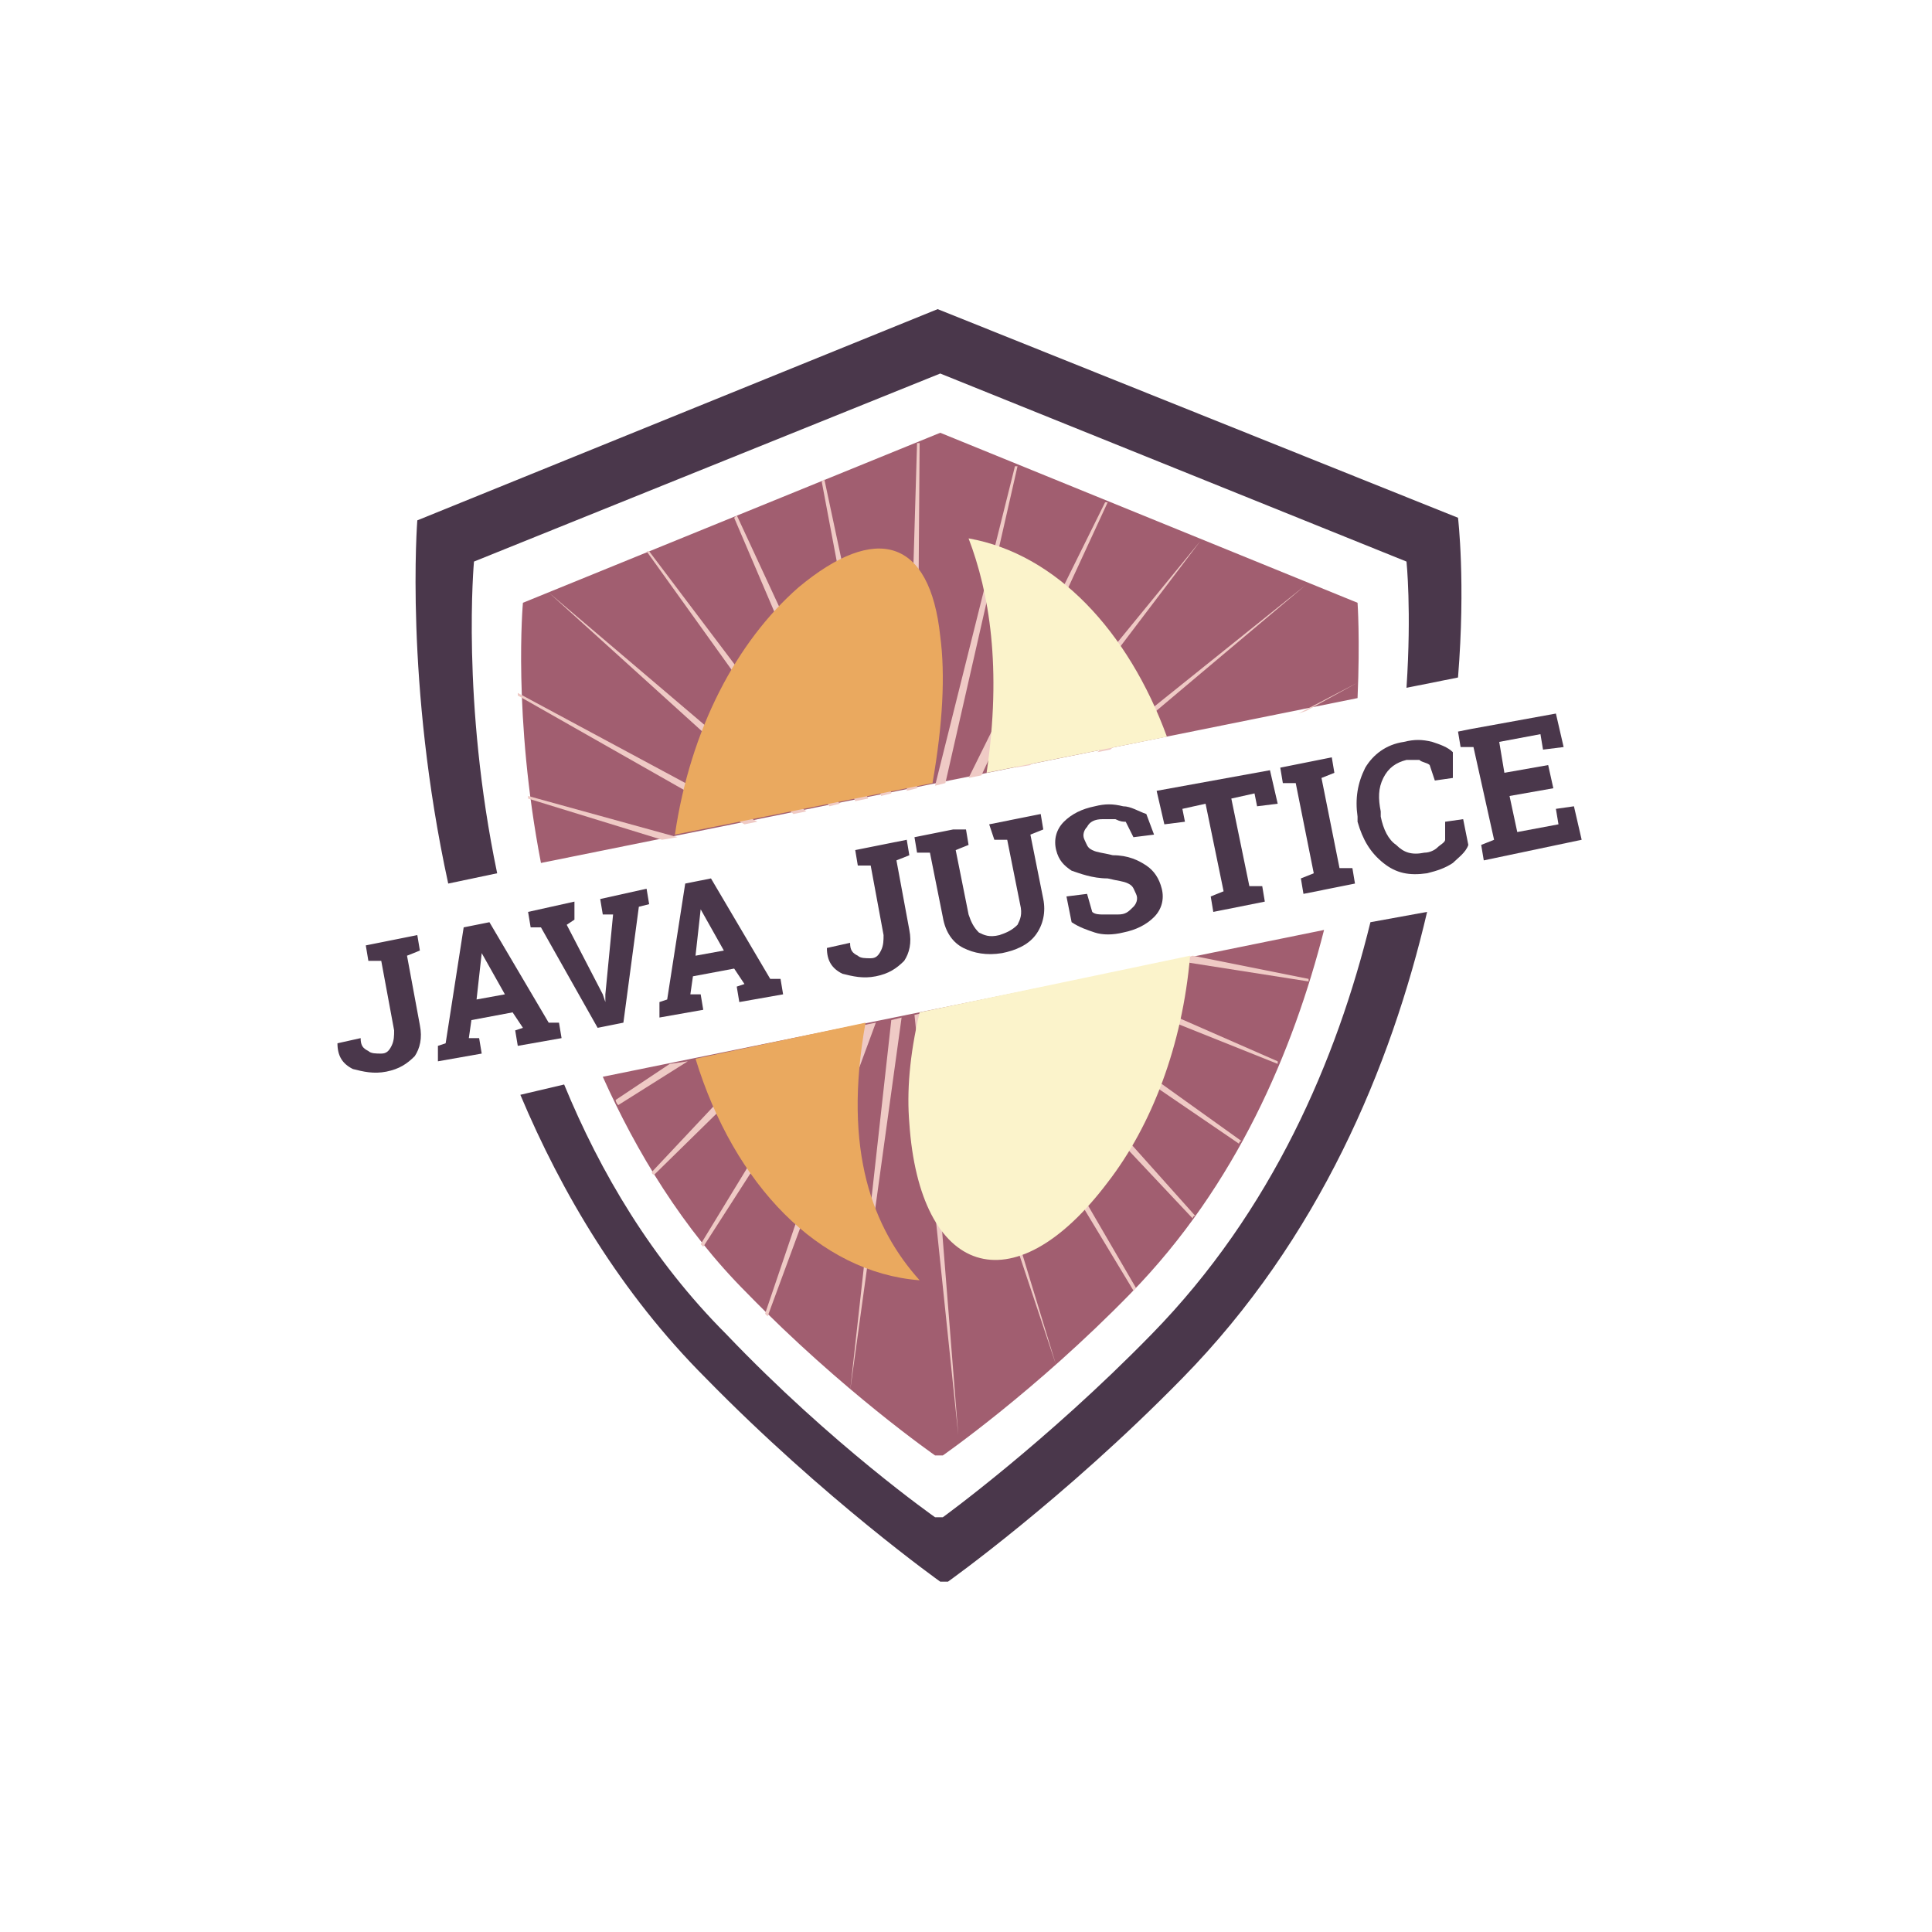
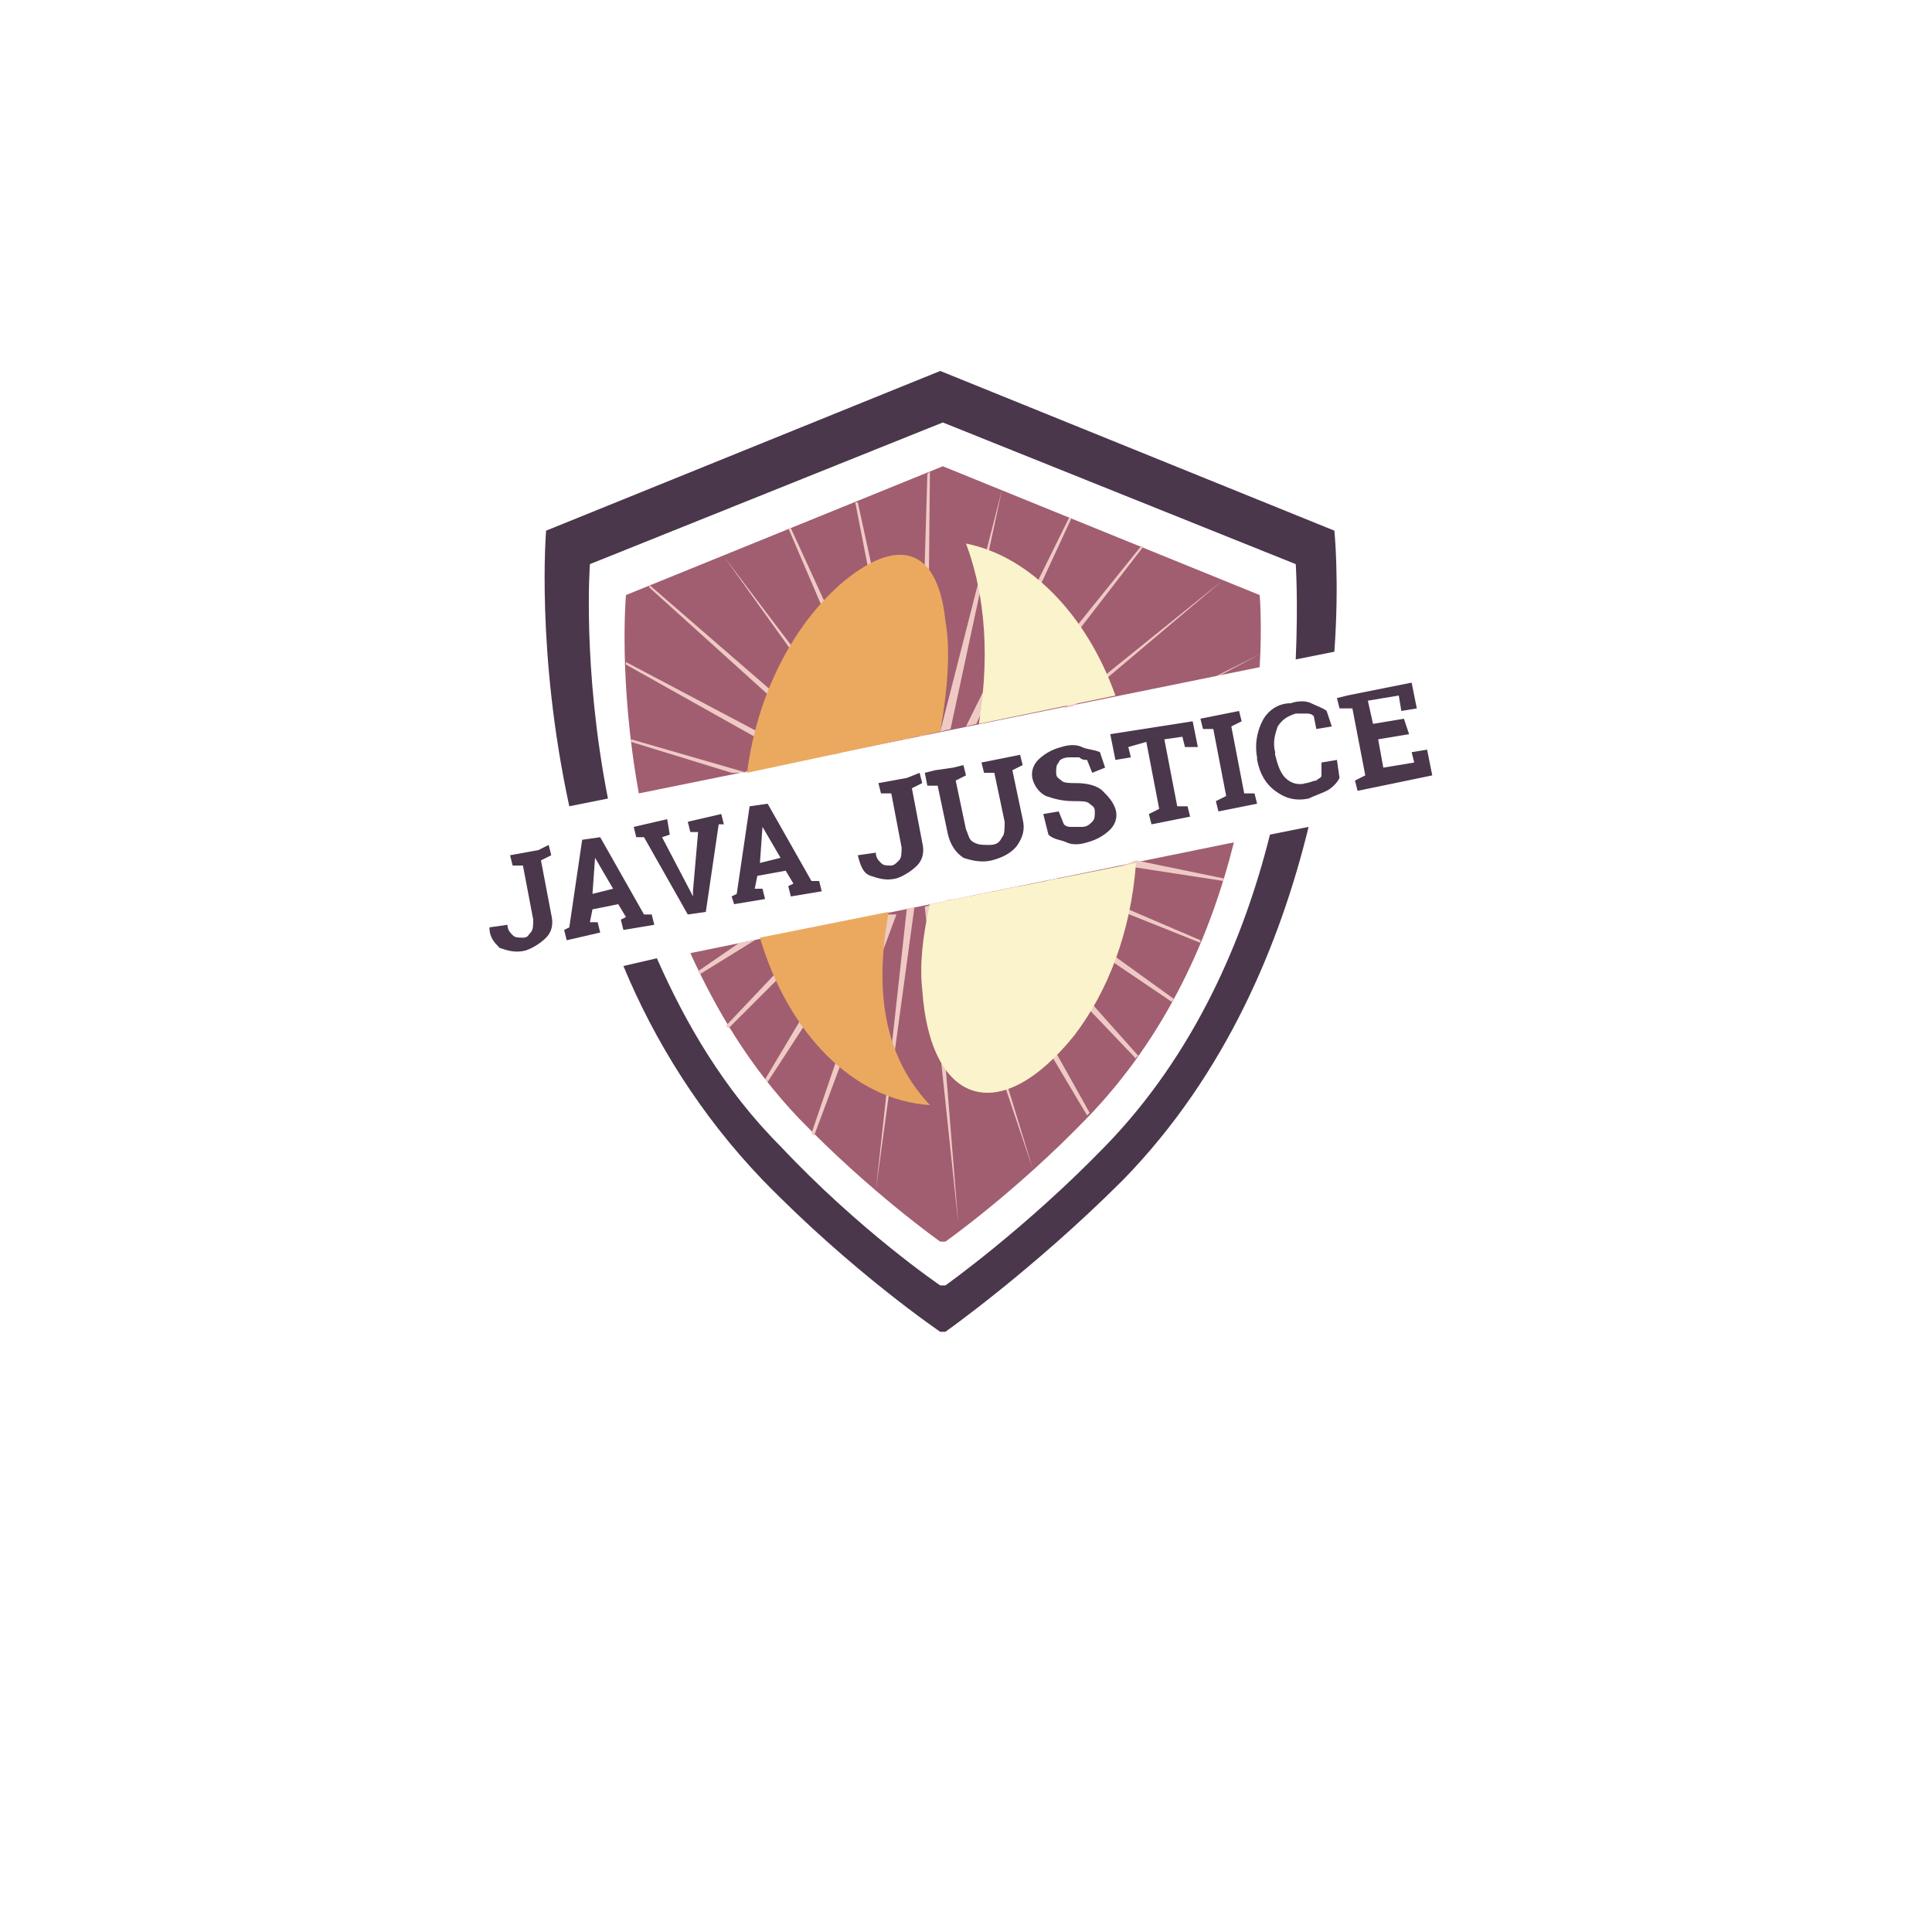
<svg xmlns="http://www.w3.org/2000/svg" version="1.1" id="Layer_1" x="0px" y="0px" viewBox="0 0 75 75" style="enable-background:new 0 0 75 75;" xml:space="preserve">
  <style type="text/css">
	.st0{fill:#A15E70;}
	.st1{fill:#EFCAC5;}
	.st2{fill-rule:evenodd;clip-rule:evenodd;fill:#FBF3CB;}
	.st3{fill-rule:evenodd;clip-rule:evenodd;fill:#EAA95F;}
	.st4{fill:#4A374B;}
</style>
  <g>
-     <path class="st0" d="M23.4,41.8c1.3,2.9,3.1,5.9,5.6,8.4c3.7,3.8,7.3,6.3,7.3,6.3h0.3c0,0,3.6-2.5,7.3-6.3   c4.1-4.2,6.3-9.4,7.5-14.1L23.4,41.8z" />
-     <path class="st0" d="M52.7,27.1c0.1-2.3,0-3.7,0-3.7l-16.2-6.6l-16.2,6.6c0,0-0.4,4.4,0.7,10.1L52.7,27.1z" />
+     <path class="st0" d="M26.8,37c1,2.2,2.3,4.4,4.2,6.4c2.8,2.9,5.5,4.8,5.5,4.8h0.2c0,0,2.7-1.9,5.5-4.8c3.1-3.2,4.8-7.1,5.7-10.7   L26.8,37z" />
+     <path class="st0" d="M48.9,25.9c0.1-1.7,0-2.8,0-2.8l-12.3-5l-12.3,5c0,0-0.3,3.3,0.5,7.7L48.9,25.9z" />
  </g>
  <g>
-     <polygon class="st1" points="34.6,30.8 32,18.6 31.9,18.7 34.2,30.9  " />
-     <path class="st1" d="M20.5,30.9c0,0,0,0.1,0,0.1l5.2,1.6l0.6-0.1L20.5,30.9z" />
-     <polygon class="st1" points="33.7,31 28.6,20 28.5,20.1 33.2,31.1  " />
-     <polygon class="st1" points="32.6,31.2 25.2,21.4 25.1,21.4 32.2,31.3  " />
-     <polygon class="st1" points="31.3,31.5 21.3,23 21.3,23 30.8,31.6  " />
-     <polygon class="st1" points="35.6,30.6 35.7,17.2 35.6,17.2 35.2,30.7  " />
-     <path class="st1" d="M50.7,27.6l2-1.1v0l-2.3,1.2L50.7,27.6z" />
-     <polygon class="st1" points="43.1,29.1 50.7,22.7 50.7,22.7 42.6,29.2  " />
-     <path class="st1" d="M28.9,32l0.5-0.1l-9.3-5c0,0,0,0.1,0,0.1L28.9,32z" />
-     <polygon class="st1" points="40,29.7 46.6,21 46.6,21 39.4,29.8  " />
-     <polygon class="st1" points="36.7,30.4 39.5,18.1 39.4,18.1 36.3,30.5  " />
-     <polygon class="st1" points="38.1,30.1 43,19.5 42.9,19.5 37.6,30.2  " />
-     <path class="st1" d="M38.3,38.8l8,8.5c0,0,0-0.1,0.1-0.1l-7.6-8.5L38.3,38.8z" />
-     <path class="st1" d="M37.3,39l6.7,11.1c0,0,0,0,0.1-0.1L37.7,39L37.3,39z" />
-     <path class="st1" d="M39.6,38.6l8.5,5.8c0,0,0-0.1,0.1-0.1l-8.1-5.8L39.6,38.6z" />
-     <path class="st1" d="M36.4,39.2L41,53c0,0,0,0,0,0l-4.2-13.8L36.4,39.2z" />
-     <path class="st1" d="M41.6,38.1l8,3.2c0,0,0-0.1,0-0.1L42.3,38L41.6,38.1z" />
-     <path class="st1" d="M45.7,37.3l5.1,0.8c0,0,0-0.1,0-0.1l-4.5-0.9L45.7,37.3z" />
-     <path class="st1" d="M30,40.5l-4.7,5c0,0,0,0.1,0.1,0.1l5.3-5.2L30,40.5z" />
-     <path class="st1" d="M32.2,40.1l-5,8.2c0,0,0.1,0.1,0.1,0.1l5.4-8.4L32.2,40.1z" />
-     <path class="st1" d="M26,41.3l-2.1,1.4c0,0,0,0.1,0.1,0.2l2.7-1.7L26,41.3z" />
-     <path class="st1" d="M33.5,39.8L29.7,51c0,0,0,0,0.1,0.1L34,39.7L33.5,39.8z" />
-     <polygon class="st1" points="35.5,39.4 37.2,55.7 35.9,39.3  " />
-     <path class="st1" d="M34.6,39.6L33,54c0,0,0,0,0,0l2-14.5L34.6,39.6z" />
+     <polygon class="st1" points="35.3,28.7 33.3,19.5 33.2,19.5 35,28.7  " />
+     <path class="st1" d="M24.5,28.7c0,0,0,0.1,0,0.1l3.9,1.2L29,30L24.5,28.7z" />
+     <polygon class="st1" points="34.5,28.8 30.7,20.5 30.6,20.5 34.2,28.9  " />
+     <polygon class="st1" points="33.7,29 28.1,21.6 28.1,21.6 33.4,29  " />
+     <polygon class="st1" points="32.7,29.2 25.2,22.7 25.2,22.8 32.4,29.3  " />
+     <polygon class="st1" points="36,28.5 36.1,18.3 36,18.4 35.7,28.6  " />
+     <path class="st1" d="M47.4,26.2l1.5-0.8v0l-1.8,0.9L47.4,26.2z" />
+     <polygon class="st1" points="41.7,27.4 47.5,22.5 47.5,22.5 41.3,27.5  " />
+     <path class="st1" d="M30.9,29.5l0.4-0.1l-7-3.7c0,0,0,0.1,0,0.1L30.9,29.5z" />
+     <polygon class="st1" points="39.3,27.8 44.4,21.2 44.3,21.2 38.9,27.9  " />
+     <polygon class="st1" points="36.9,28.3 38.9,19 38.9,19 36.5,28.4  " />
+     <polygon class="st1" points="37.9,28.1 41.6,20.1 41.5,20.1 37.5,28.2  " />
+     <path class="st1" d="M38,34.7l6.1,6.4c0,0,0-0.1,0.1-0.1l-5.7-6.4L38,34.7z" />
+     <path class="st1" d="M37.2,34.9l5,8.4c0,0,0,0,0.1-0.1l-4.7-8.4L37.2,34.9z" />
+     <path class="st1" d="M39,34.5l6.5,4.4c0,0,0-0.1,0.1-0.1l-6.1-4.4L39,34.5z" />
+     <path class="st1" d="M36.6,35l3.5,10.4c0,0,0,0,0,0l-3.2-10.5L36.6,35z" />
+     <path class="st1" d="M40.6,34.2l6,2.4c0,0,0-0.1,0-0.1L41,34.1L40.6,34.2z" />
+     <path class="st1" d="M43.6,33.6l3.9,0.6c0,0,0-0.1,0-0.1l-3.4-0.7L43.6,33.6z" />
+     <path class="st1" d="M31.8,36l-3.6,3.8c0,0,0,0.1,0.1,0.1l4-4L31.8,36z" />
+     <path class="st1" d="M33.4,35.7l-3.7,6.2c0,0,0.1,0.1,0.1,0.1l4.1-6.3L33.4,35.7z" />
+     <path class="st1" d="M28.7,36.6l-1.6,1.1c0,0,0,0.1,0.1,0.1l2.1-1.3L28.7,36.6z" />
+     <path class="st1" d="M34.4,35.5l-2.9,8.5c0,0,0,0,0.1,0.1l3.2-8.6L34.4,35.5z" />
+     <polygon class="st1" points="35.9,35.2 37.2,47.5 36.2,35.1  " />
+     <path class="st1" d="M35.2,35.3L34,46.2c0,0,0,0,0,0l1.5-11L35.2,35.3z" />
  </g>
  <g>
-     <path class="st2" d="M38.3,30l7-1.4c-1.5-4.1-4.3-7.1-7.7-7.7C38.4,23,38.9,25.9,38.3,30z" />
-     <path class="st2" d="M35.7,39.3c-0.4,1.7-0.5,3.1-0.4,4.3c0.4,5.9,4,7.2,7.7,2.3c1.7-2.2,2.9-5.3,3.2-8.8L35.7,39.3z" />
+     <path class="st2" d="M38,28.1l5.3-1.1c-1.1-3.1-3.3-5.4-5.8-5.9C38.1,22.7,38.5,25,38,28.1z" />
+     <path class="st2" d="M36.1,35.1c-0.3,1.3-0.4,2.4-0.3,3.3c0.3,4.5,3,5.4,5.9,1.8c1.3-1.7,2.2-4,2.4-6.7L36.1,35.1z" />
  </g>
  <g>
-     <path class="st3" d="M36.2,30.4c0.4-2.3,0.5-4.2,0.3-5.7c-0.4-3.8-2.5-4.4-5.5-1.9c-2.4,2.1-4.2,5.5-4.8,9.6L36.2,30.4z" />
-     <path class="st3" d="M33.6,39.7L27,41.1c1.5,4.9,4.8,8.3,8.7,8.6C33.9,47.7,32.7,44.7,33.6,39.7z" />
+     <path class="st3" d="M36.5,28.4c0.3-1.7,0.4-3.2,0.2-4.3c-0.3-2.9-1.9-3.3-4.1-1.4c-1.8,1.6-3.2,4.2-3.6,7.3L36.5,28.4z" />
+     <path class="st3" d="M34.5,35.4l-5,1c1.1,3.7,3.6,6.3,6.6,6.5C34.7,41.4,33.8,39.2,34.5,35.4z" />
  </g>
  <g>
-     <path class="st4" d="M53.2,35.8c-1.3,5.3-3.8,11.2-8.5,16c-4.1,4.2-8.1,7.1-8.1,7.1h-0.3c0,0-4-2.8-8.1-7.1   c-2.9-2.9-4.9-6.3-6.3-9.7l-1.7,0.4c1.6,3.8,3.9,7.7,7.2,11c4.6,4.7,9.1,7.9,9.1,7.9h0.3c0,0,4.5-3.2,9.1-7.9   c5.3-5.4,8.1-12.1,9.5-18.1L53.2,35.8z" />
-     <path class="st4" d="M19.3,33.9c-1.4-6.7-0.9-12.1-0.9-12.1l18.1-7.3l18.1,7.3c0,0,0.2,1.9,0,4.9l2-0.4c0.3-3.7,0-6.2,0-6.2   L36.4,12l-20.2,8.2c0,0-0.5,6.3,1.2,14.1L19.3,33.9z" />
+     <path class="st4" d="M49.3,32.4c-1,4-2.9,8.5-6.4,12.1c-3.1,3.2-6.2,5.4-6.2,5.4h-0.2c0,0-3.1-2.1-6.2-5.4   c-2.2-2.2-3.7-4.8-4.8-7.3l-1.3,0.3c1.2,2.9,3,5.8,5.4,8.3c3.5,3.6,6.9,5.9,6.9,5.9h0.2c0,0,3.4-2.4,6.9-5.9   c4-4.1,6.1-9.2,7.2-13.7L49.3,32.4z" />
+     <path class="st4" d="M23.6,31c-1-5.1-0.7-9.1-0.7-9.1l13.7-5.5l13.7,5.5c0,0,0.1,1.4,0,3.7l1.5-0.3c0.2-2.8,0-4.7,0-4.7l-15.3-6.2   l-15.3,6.2c0,0-0.4,4.7,0.9,10.7L23.6,31z" />
  </g>
  <g>
-     <path class="st4" d="M16.2,36.3l0.1,0.6l-0.5,0.2l0.5,2.7c0.1,0.5,0,0.9-0.2,1.2c-0.3,0.3-0.6,0.5-1.1,0.6c-0.5,0.1-0.9,0-1.3-0.1   c-0.4-0.2-0.6-0.5-0.6-1v0l0.9-0.2c0,0.3,0.1,0.4,0.3,0.5c0.1,0.1,0.3,0.1,0.5,0.1c0.2,0,0.3-0.1,0.4-0.3c0.1-0.2,0.1-0.4,0.1-0.6   l-0.5-2.7h-0.5l-0.1-0.6l1.5-0.3L16.2,36.3z" />
-     <path class="st4" d="M17,40.6l0.3-0.1L18,36l1-0.2l2.3,3.9l0.4,0l0.1,0.6l-1.7,0.3L20,40l0.3-0.1l-0.4-0.6l-1.6,0.3l-0.1,0.7h0.4   l0.1,0.6l-1.7,0.3L17,40.6z M18.5,38.8l1.1-0.2L18.7,37h0L18.5,38.8z" />
-     <path class="st4" d="M22.3,35.7L22,35.9l1.4,2.7l0.1,0.3h0v-0.3l0.3-3.1h-0.4l-0.1-0.6l1.8-0.4l0.1,0.6l-0.4,0.1l-0.6,4.5l-1,0.2   L21,36l-0.4,0l-0.1-0.6l1.8-0.4L22.3,35.7z" />
-     <path class="st4" d="M25.6,38.9l0.3-0.1l0.7-4.5l1-0.2l2.3,3.9l0.4,0l0.1,0.6l-1.7,0.3l-0.1-0.6l0.3-0.1l-0.4-0.6l-1.6,0.3   l-0.1,0.7h0.4l0.1,0.6l-1.7,0.3L25.6,38.9z M27,37.1l1.1-0.2l-0.9-1.6h0L27,37.1z" />
-     <path class="st4" d="M35.2,32.6l0.1,0.6l-0.5,0.2l0.5,2.7c0.1,0.5,0,0.9-0.2,1.2c-0.3,0.3-0.6,0.5-1.1,0.6c-0.5,0.1-0.9,0-1.3-0.1   c-0.4-0.2-0.6-0.5-0.6-1v0l0.9-0.2c0,0.3,0.1,0.4,0.3,0.5c0.1,0.1,0.3,0.1,0.5,0.1c0.2,0,0.3-0.1,0.4-0.3c0.1-0.2,0.1-0.4,0.1-0.6   l-0.5-2.7h-0.5L33.2,33l1.5-0.3L35.2,32.6z" />
-     <path class="st4" d="M37.5,32.2l0.1,0.6L37.1,33l0.5,2.5c0.1,0.3,0.2,0.5,0.4,0.7c0.2,0.1,0.4,0.2,0.8,0.1c0.3-0.1,0.5-0.2,0.7-0.4   c0.1-0.2,0.2-0.4,0.1-0.8l-0.5-2.5h-0.5L38.4,32l2-0.4l0.1,0.6L40,32.4l0.5,2.5c0.1,0.5,0,1-0.3,1.4c-0.3,0.4-0.8,0.6-1.3,0.7   c-0.6,0.1-1.1,0-1.5-0.2c-0.4-0.2-0.7-0.6-0.8-1.2l-0.5-2.5h-0.5l-0.1-0.6l0.5-0.1l1-0.2L37.5,32.2z" />
-     <path class="st4" d="M44.8,32.4L44,32.5l-0.3-0.6c-0.1,0-0.2,0-0.4-0.1c-0.2,0-0.4,0-0.5,0c-0.3,0-0.5,0.1-0.6,0.3   c-0.1,0.1-0.2,0.3-0.1,0.5s0.1,0.3,0.3,0.4c0.2,0.1,0.4,0.1,0.8,0.2c0.6,0,1,0.2,1.3,0.4s0.5,0.5,0.6,0.9c0.1,0.4,0,0.8-0.3,1.1   c-0.3,0.3-0.7,0.5-1.2,0.6c-0.4,0.1-0.8,0.1-1.1,0c-0.3-0.1-0.6-0.2-0.9-0.4l-0.2-1l0.8-0.1l0.2,0.7c0.1,0.1,0.3,0.1,0.4,0.1   c0.2,0,0.4,0,0.6,0c0.3,0,0.4-0.1,0.6-0.3c0.1-0.1,0.2-0.3,0.1-0.5s-0.1-0.3-0.3-0.4c-0.2-0.1-0.4-0.1-0.8-0.2   c-0.6,0-1.1-0.2-1.4-0.3c-0.3-0.2-0.5-0.4-0.6-0.8c-0.1-0.4,0-0.8,0.3-1.1c0.3-0.3,0.7-0.5,1.2-0.6c0.4-0.1,0.7-0.1,1.1,0   c0.3,0,0.6,0.2,0.9,0.3L44.8,32.4z" />
-     <path class="st4" d="M49.3,29.9l0.3,1.3l-0.8,0.1l-0.1-0.5l-0.9,0.2l0.7,3.4H49l0.1,0.6l-2,0.4l-0.1-0.6l0.5-0.2l-0.7-3.4l-0.9,0.2   l0.1,0.5L45.2,32l-0.3-1.3L49.3,29.9z" />
-     <path class="st4" d="M49.8,30.4l-0.1-0.6l2-0.4l0.1,0.6l-0.5,0.2l0.7,3.5h0.5l0.1,0.6l-2,0.4l-0.1-0.6l0.5-0.2l-0.7-3.5H49.8z" />
-     <path class="st4" d="M56.4,30.2l-0.7,0.1l-0.2-0.6c-0.1-0.1-0.3-0.1-0.4-0.2c-0.2,0-0.3,0-0.5,0c-0.4,0.1-0.7,0.3-0.9,0.7   s-0.2,0.8-0.1,1.3l0,0.2c0.1,0.5,0.3,0.9,0.6,1.1c0.3,0.3,0.6,0.4,1.1,0.3c0.2,0,0.4-0.1,0.5-0.2c0.1-0.1,0.3-0.2,0.3-0.3l0-0.7   l0.7-0.1l0.2,1c-0.1,0.3-0.4,0.5-0.6,0.7c-0.3,0.2-0.6,0.3-1,0.4c-0.7,0.1-1.2,0-1.7-0.4c-0.5-0.4-0.8-0.9-1-1.6l0-0.2   c-0.1-0.7,0-1.3,0.3-1.9c0.3-0.5,0.8-0.9,1.5-1c0.4-0.1,0.7-0.1,1.1,0c0.3,0.1,0.6,0.2,0.8,0.4L56.4,30.2z" />
-     <path class="st4" d="M60.3,30.6l-1.7,0.3l0.3,1.4l1.6-0.3l-0.1-0.6l0.7-0.1l0.3,1.3l-3.8,0.8l-0.1-0.6l0.5-0.2L57.2,29h-0.5   l-0.1-0.6l0.5-0.1l3.3-0.6l0.3,1.3l-0.8,0.1l-0.1-0.6l-1.6,0.3l0.2,1.2l1.7-0.3L60.3,30.6z" />
+     <path class="st4" d="M21.3,32.8l0.1,0.4L21,33.4l0.4,2.1c0.1,0.4,0,0.7-0.2,0.9c-0.2,0.2-0.5,0.4-0.8,0.5c-0.4,0.1-0.7,0-1-0.1   C19.2,36.6,19,36.4,19,36v0l0.7-0.1c0,0.2,0.1,0.3,0.2,0.4c0.1,0.1,0.2,0.1,0.4,0.1s0.2-0.1,0.3-0.2c0.1-0.1,0.1-0.3,0.1-0.5   l-0.4-2.1h-0.4l-0.1-0.4l1.1-0.2L21.3,32.8z" />
+     <path class="st4" d="M21.9,36.1l0.2-0.1l0.5-3.4l0.7-0.1l1.7,3l0.3,0l0.1,0.4l-1.2,0.2l-0.1-0.4l0.2-0.1l-0.3-0.5L23,35.3l-0.1,0.5   h0.3l0.1,0.4L22,36.5L21.9,36.1z M23,34.7l0.8-0.2l-0.7-1.2h0L23,34.7z" />
+     <path class="st4" d="M26,32.4l-0.3,0.1l1.1,2.1l0.1,0.2h0v-0.2l0.2-2.3h-0.3l-0.1-0.4l1.3-0.3l0.1,0.4L27.9,32l-0.5,3.4l-0.7,0.1   l-1.7-3l-0.3,0l-0.1-0.4l1.3-0.3L26,32.4z" />
+     <path class="st4" d="M28.4,34.8l0.2-0.1l0.5-3.4l0.7-0.1l1.7,3l0.3,0l0.1,0.4l-1.2,0.2l-0.1-0.4l0.2-0.1l-0.3-0.5L29.4,34l-0.1,0.5   h0.3l0.1,0.4l-1.2,0.2L28.4,34.8z M29.5,33.5l0.8-0.2l-0.7-1.2h0L29.5,33.5z" />
+     <path class="st4" d="M35.7,30l0.1,0.4l-0.4,0.2l0.4,2.1c0.1,0.4,0,0.7-0.2,0.9c-0.2,0.2-0.5,0.4-0.8,0.5c-0.4,0.1-0.7,0-1-0.1   c-0.3-0.1-0.4-0.4-0.5-0.8v0l0.7-0.1c0,0.2,0.1,0.3,0.2,0.4c0.1,0.1,0.2,0.1,0.4,0.1c0.1,0,0.2-0.1,0.3-0.2   c0.1-0.1,0.1-0.3,0.1-0.5l-0.4-2.1h-0.4l-0.1-0.4l1.1-0.2L35.7,30z" />
+     <path class="st4" d="M37.4,29.7l0.1,0.4l-0.4,0.2l0.4,1.9c0.1,0.2,0.1,0.4,0.3,0.5c0.2,0.1,0.3,0.1,0.6,0.1s0.4-0.1,0.5-0.3   c0.1-0.1,0.1-0.3,0.1-0.6L38.6,30h-0.4l-0.1-0.4l1.5-0.3l0.1,0.4l-0.4,0.2l0.4,1.9c0.1,0.4,0,0.7-0.2,1c-0.2,0.3-0.6,0.5-1,0.6   c-0.4,0.1-0.8,0-1.1-0.1c-0.3-0.2-0.5-0.5-0.6-0.9l-0.4-1.9H36L35.9,30l0.4-0.1l0.7-0.1L37.4,29.7z" />
+     <path class="st4" d="M42.9,29.8L42.4,30l-0.2-0.5c-0.1,0-0.2,0-0.3-0.1c-0.1,0-0.3,0-0.4,0c-0.2,0-0.4,0.1-0.4,0.2   c-0.1,0.1-0.1,0.2-0.1,0.4s0.1,0.2,0.2,0.3c0.1,0.1,0.3,0.1,0.6,0.1c0.4,0,0.8,0.1,1,0.3s0.4,0.4,0.5,0.7c0.1,0.3,0,0.6-0.2,0.8   c-0.2,0.2-0.5,0.4-0.9,0.5c-0.3,0.1-0.6,0.1-0.8,0c-0.2-0.1-0.5-0.1-0.7-0.3l-0.2-0.8l0.6-0.1l0.2,0.5c0.1,0.1,0.2,0.1,0.3,0.1   c0.1,0,0.3,0,0.4,0c0.2,0,0.3-0.1,0.4-0.2c0.1-0.1,0.1-0.2,0.1-0.4s-0.1-0.2-0.2-0.3c-0.1-0.1-0.3-0.1-0.6-0.1   c-0.5,0-0.8-0.1-1.1-0.2c-0.2-0.1-0.4-0.3-0.5-0.6c-0.1-0.3,0-0.6,0.2-0.8c0.2-0.2,0.5-0.4,0.9-0.5c0.3-0.1,0.6-0.1,0.8,0   s0.5,0.1,0.7,0.2L42.9,29.8z" />
+     <path class="st4" d="M46.3,28l0.2,1L46,29l-0.1-0.4l-0.7,0.1l0.5,2.6h0.4l0.1,0.4l-1.5,0.3l-0.1-0.4l0.4-0.2l-0.5-2.6L43.8,29   l0.1,0.4l-0.6,0.1l-0.2-1L46.3,28z" />
+     <path class="st4" d="M46.7,28.3l-0.1-0.4l1.5-0.3l0.1,0.4l-0.4,0.2l0.5,2.6h0.4l0.1,0.4l-1.5,0.3l-0.1-0.4l0.4-0.2l-0.5-2.6H46.7z" />
+     <path class="st4" d="M51.7,28.2l-0.6,0.1L51,27.8c-0.1-0.1-0.2-0.1-0.3-0.1c-0.1,0-0.2,0-0.4,0c-0.3,0.1-0.5,0.2-0.7,0.5   c-0.1,0.3-0.2,0.6-0.1,1l0,0.1c0.1,0.4,0.2,0.7,0.4,0.9c0.2,0.2,0.5,0.3,0.8,0.2c0.1,0,0.3-0.1,0.4-0.1c0.1-0.1,0.2-0.1,0.2-0.2   l0-0.5l0.6-0.1l0.1,0.7c-0.1,0.2-0.3,0.4-0.5,0.5c-0.2,0.1-0.5,0.2-0.7,0.3c-0.5,0.1-0.9,0-1.3-0.3c-0.4-0.3-0.6-0.7-0.7-1.2l0-0.1   c-0.1-0.5,0-1,0.2-1.4c0.2-0.4,0.6-0.7,1.1-0.7c0.3-0.1,0.6-0.1,0.8,0c0.2,0.1,0.5,0.2,0.6,0.3L51.7,28.2z" />
+     <path class="st4" d="M54.7,28.5l-1.2,0.2l0.2,1.1l1.2-0.2l-0.1-0.4l0.6-0.1l0.2,1l-2.9,0.6l-0.1-0.4l0.4-0.2l-0.5-2.6H52l-0.1-0.4   l0.4-0.1l2.5-0.5l0.2,1l-0.6,0.1L54.3,27l-1.2,0.2l0.2,0.9l1.2-0.2L54.7,28.5z" />
  </g>
</svg>
